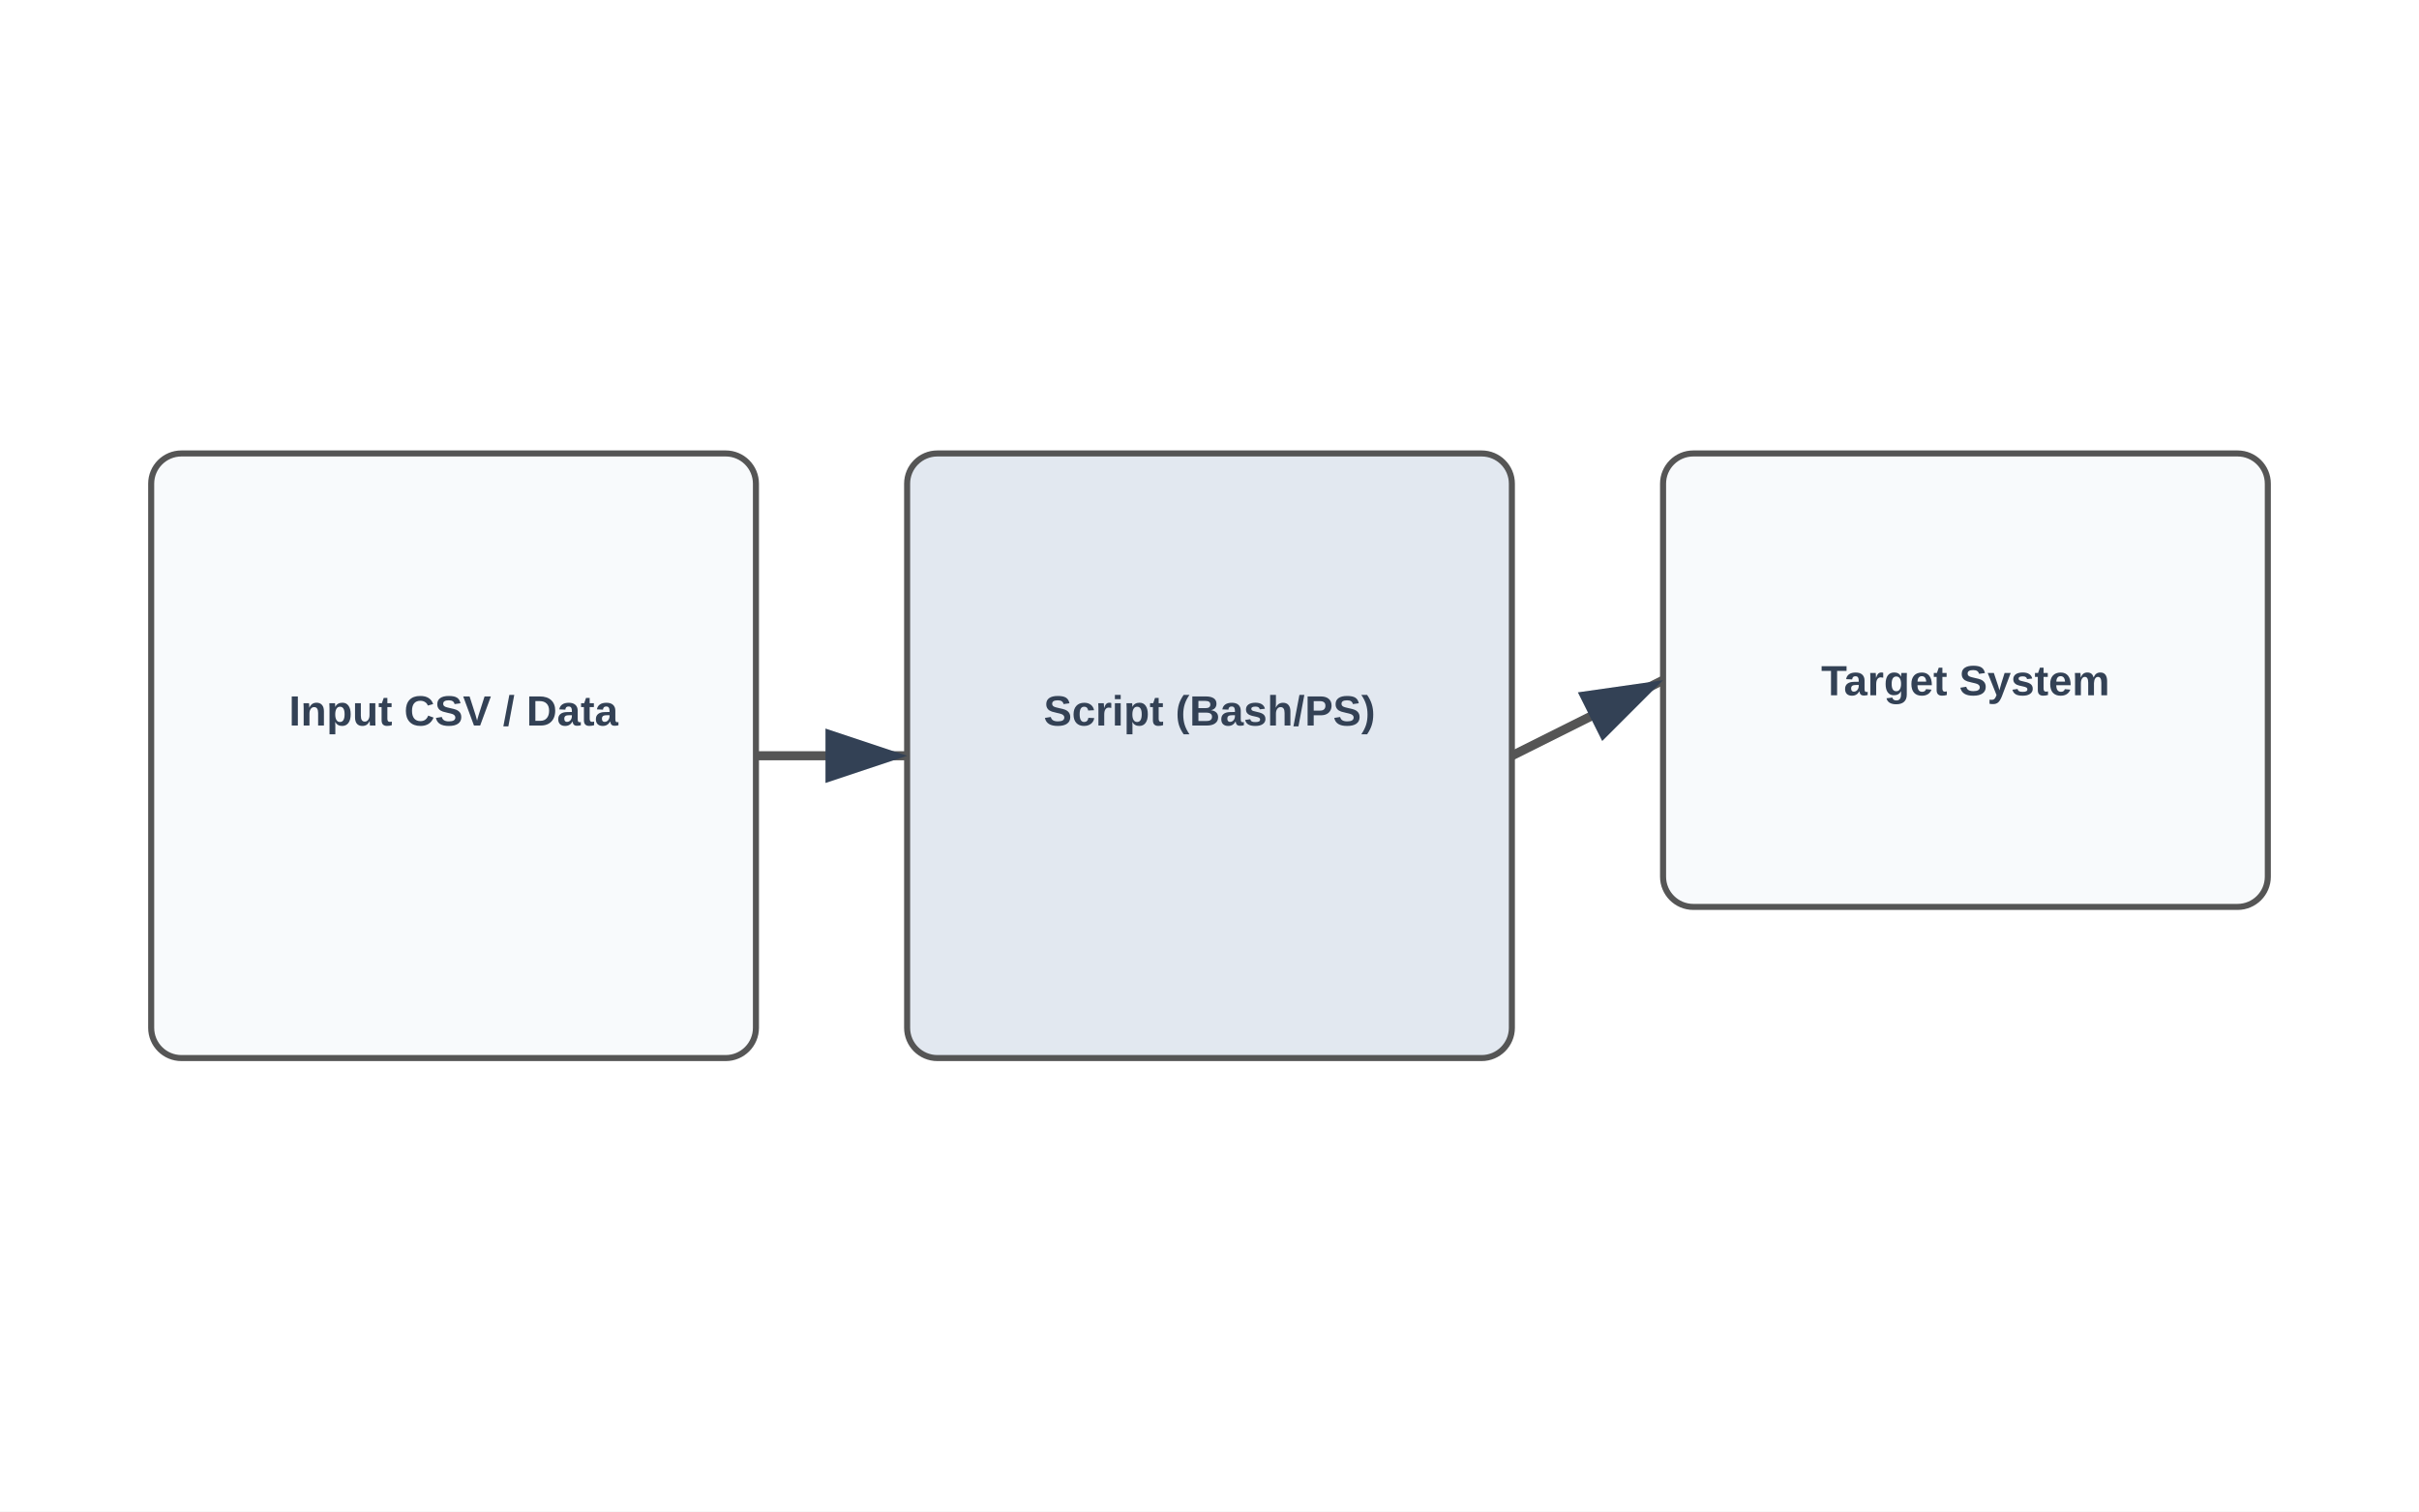
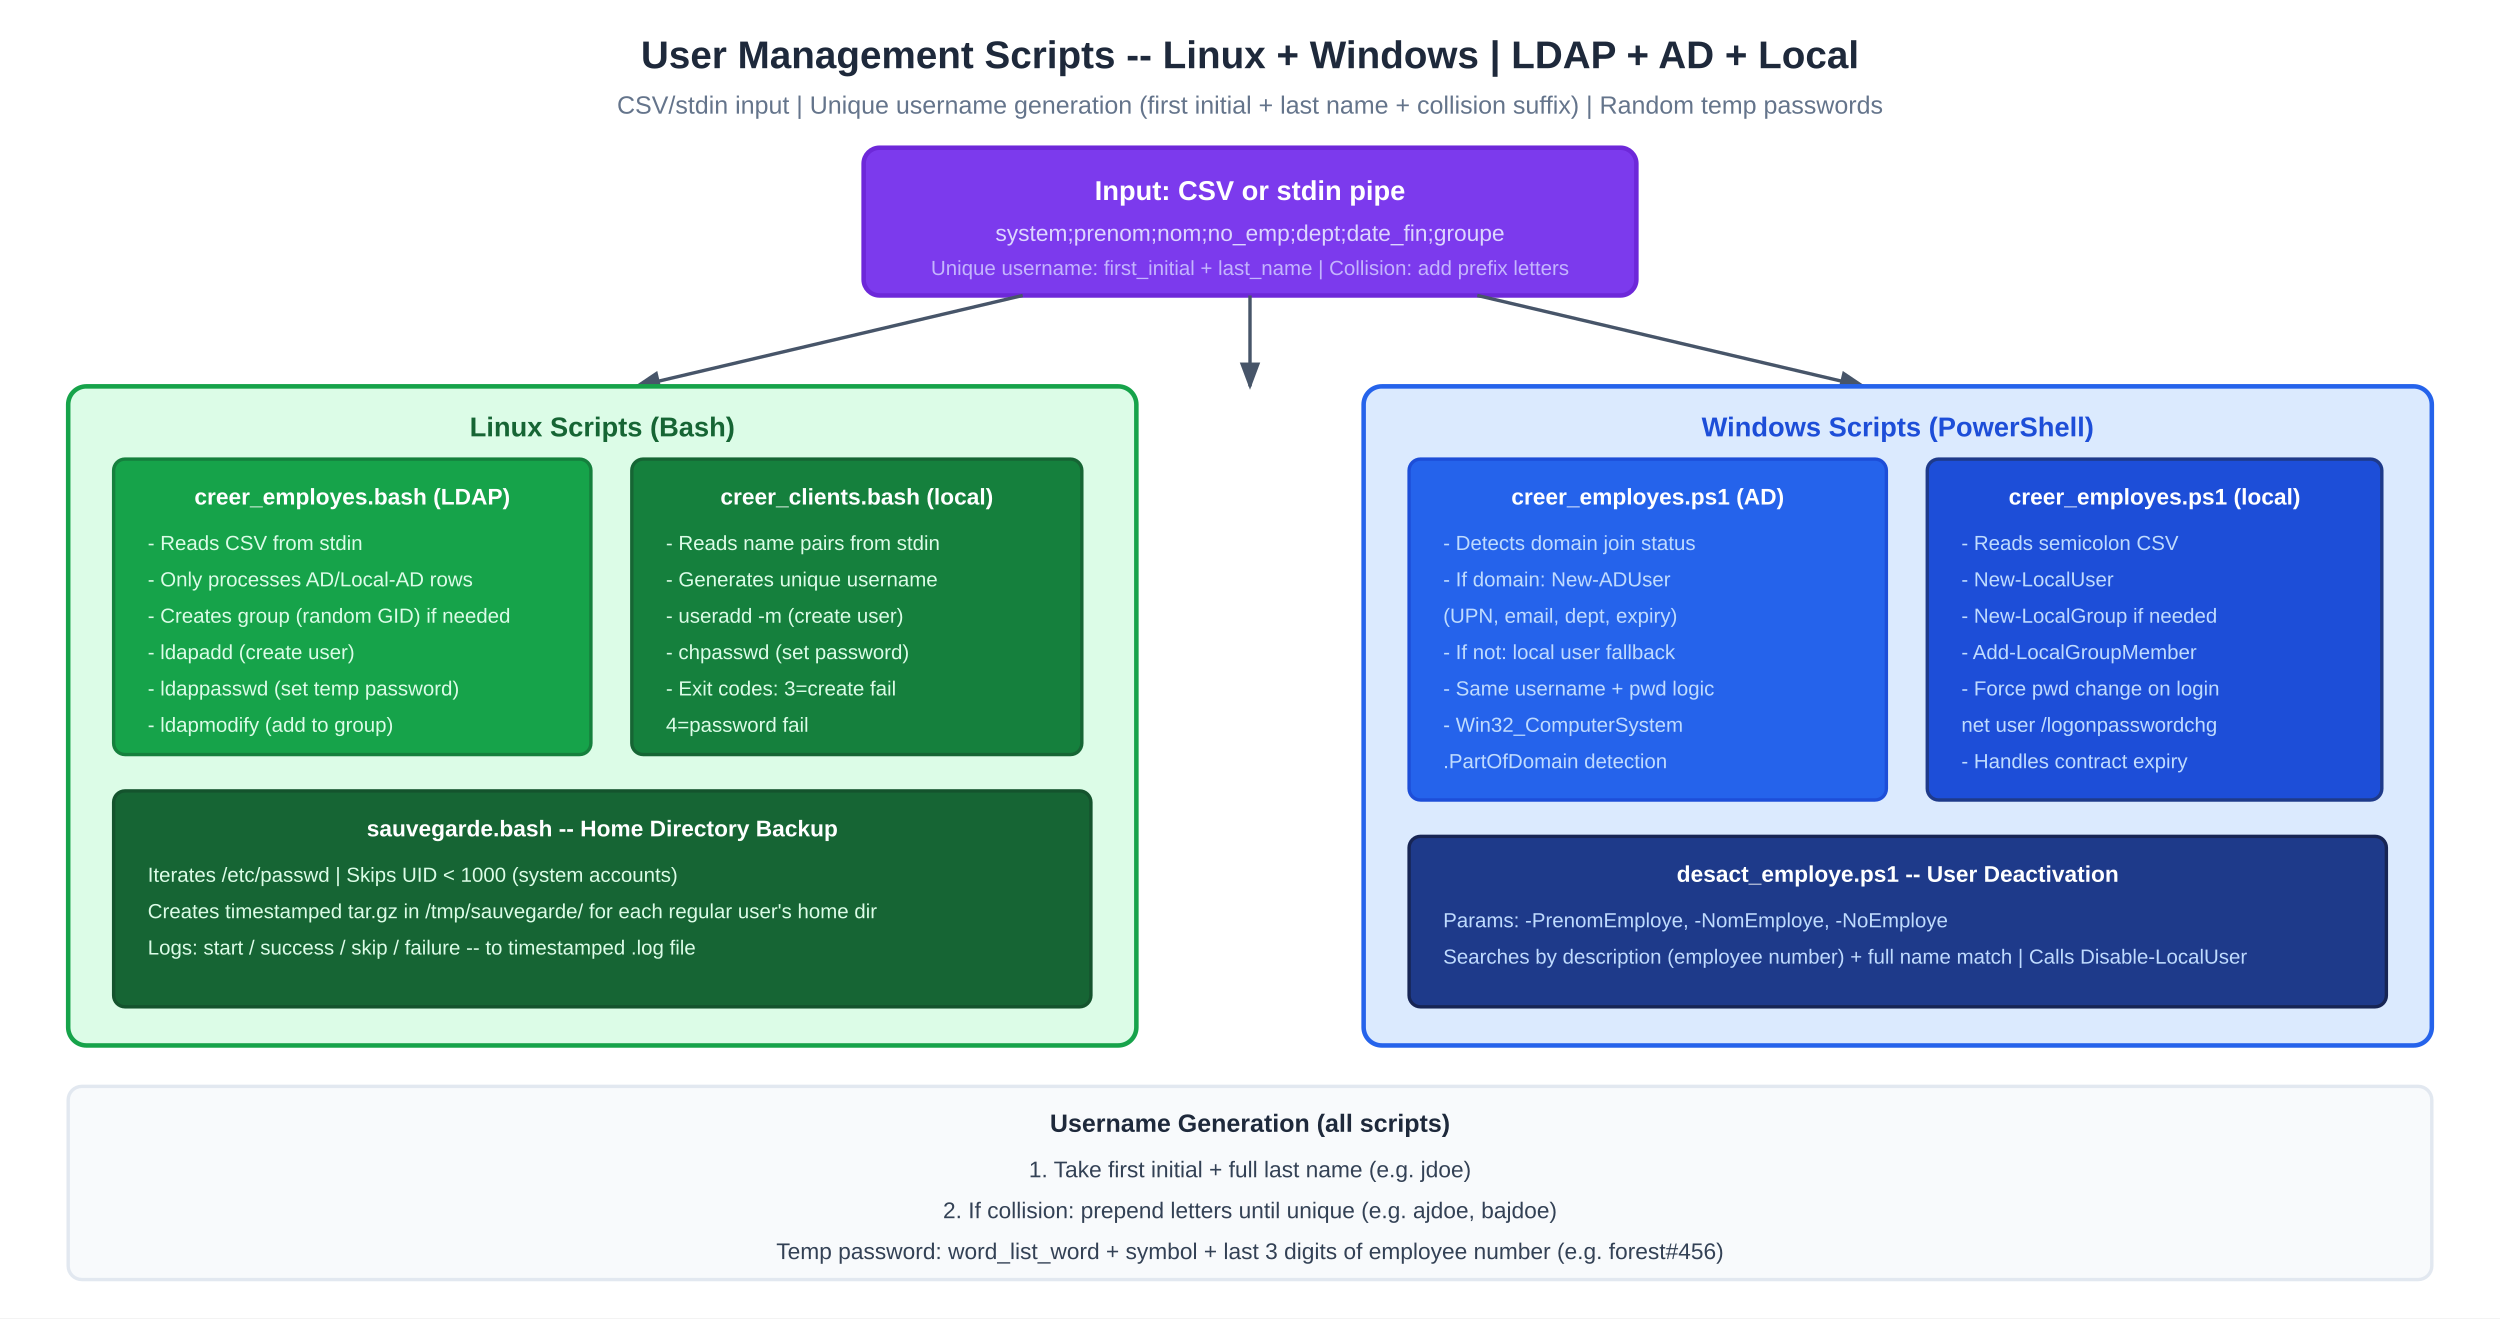
- <svg xmlns="http://www.w3.org/2000/svg" width="800" height="500">
-   <rect width="100%" height="100%" fill="#ffffff" />
-   <rect x="50" y="150" width="200" height="200" rx="10" fill="#f8fafc" stroke="#555" stroke-width="2" />
-   <text x="150" y="240" font-family="Arial" font-weight="bold" font-size="14" text-anchor="middle" fill="#334155">Input CSV / Data</text>
-   <rect x="300" y="150" width="200" height="200" rx="10" fill="#e2e8f0" stroke="#555" stroke-width="2" />
-   <text x="400" y="240" font-family="Arial" font-weight="bold" font-size="14" text-anchor="middle" fill="#334155">Script (Bash/PS)</text>
-   <rect x="550" y="150" width="200" height="150" rx="10" fill="#f8fafc" stroke="#555" stroke-width="2" />
-   <text x="650" y="230" font-family="Arial" font-weight="bold" font-size="14" text-anchor="middle" fill="#334155">Target System</text>
-   <path d="M 250 250 L 300 250" stroke="#555" stroke-width="3" marker-end="url(#arrow)" />
-   <path d="M 500 250 L 550 225" stroke="#555" stroke-width="3" marker-end="url(#arrow)" />
+ <svg xmlns="http://www.w3.org/2000/svg" width="1100" height="580" font-family="Arial, sans-serif">
+   <rect width="1100" height="580" fill="#ffffff" />
+   <text x="550" y="30" text-anchor="middle" font-size="17" font-weight="bold" fill="#1e293b">User Management Scripts -- Linux + Windows  |  LDAP + AD + Local</text>
+   <text x="550" y="50" text-anchor="middle" font-size="11" fill="#64748b">CSV/stdin input  |  Unique username generation (first initial + last name + collision suffix)  |  Random temp passwords</text>
  <defs>
-     <marker id="arrow" markerWidth="10" markerHeight="10" refX="9" refY="3" orient="auto" markerUnits="strokeWidth">
-       <path d="M0,0 L0,6 L9,3 z" fill="#334155" />
+     <marker id="arr" markerWidth="9" markerHeight="9" refX="7" refY="3" orient="auto">
+       <path d="M0,0 L0,6 L8,3 z" fill="#475569" />
    </marker>
  </defs>
+   <rect x="380" y="65" width="340" height="65" rx="7" fill="#7c3aed" stroke="#6d28d9" stroke-width="2" />
+   <text x="550" y="88" text-anchor="middle" font-size="12" font-weight="bold" fill="#ffffff">Input: CSV or stdin pipe</text>
+   <text x="550" y="106" text-anchor="middle" font-size="10" fill="#ddd6fe">system;prenom;nom;no_emp;dept;date_fin;groupe</text>
+   <text x="550" y="121" text-anchor="middle" font-size="9" fill="#c4b5fd">Unique username: first_initial + last_name  |  Collision: add prefix letters</text>
+   <line x1="450" y1="130" x2="280" y2="170" stroke="#475569" stroke-width="1.5" marker-end="url(#arr)" />
+   <line x1="550" y1="130" x2="550" y2="170" stroke="#475569" stroke-width="1.5" marker-end="url(#arr)" />
+   <line x1="650" y1="130" x2="820" y2="170" stroke="#475569" stroke-width="1.5" marker-end="url(#arr)" />
+   <rect x="30" y="170" width="470" height="290" rx="8" fill="#dcfce7" stroke="#16a34a" stroke-width="2" />
+   <text x="265" y="192" text-anchor="middle" font-size="12" font-weight="bold" fill="#166534">Linux Scripts (Bash)</text>
+   <rect x="50" y="202" width="210" height="130" rx="5" fill="#16a34a" stroke="#15803d" stroke-width="1.5" />
+   <text x="155" y="222" text-anchor="middle" font-size="10" font-weight="bold" fill="#ffffff">creer_employes.bash (LDAP)</text>
+   <text x="65" y="242" font-size="9" fill="#dcfce7">- Reads CSV from stdin</text>
+   <text x="65" y="258" font-size="9" fill="#dcfce7">- Only processes AD/Local-AD rows</text>
+   <text x="65" y="274" font-size="9" fill="#dcfce7">- Creates group (random GID) if needed</text>
+   <text x="65" y="290" font-size="9" fill="#dcfce7">- ldapadd (create user)</text>
+   <text x="65" y="306" font-size="9" fill="#dcfce7">- ldappasswd (set temp password)</text>
+   <text x="65" y="322" font-size="9" fill="#dcfce7">- ldapmodify (add to group)</text>
+   <rect x="278" y="202" width="198" height="130" rx="5" fill="#15803d" stroke="#166534" stroke-width="1.5" />
+   <text x="377" y="222" text-anchor="middle" font-size="10" font-weight="bold" fill="#ffffff">creer_clients.bash (local)</text>
+   <text x="293" y="242" font-size="9" fill="#dcfce7">- Reads name pairs from stdin</text>
+   <text x="293" y="258" font-size="9" fill="#dcfce7">- Generates unique username</text>
+   <text x="293" y="274" font-size="9" fill="#dcfce7">- useradd -m (create user)</text>
+   <text x="293" y="290" font-size="9" fill="#dcfce7">- chpasswd (set password)</text>
+   <text x="293" y="306" font-size="9" fill="#dcfce7">- Exit codes: 3=create fail</text>
+   <text x="293" y="322" font-size="9" fill="#dcfce7">  4=password fail</text>
+   <rect x="50" y="348" width="430" height="95" rx="5" fill="#166534" stroke="#14532d" stroke-width="1.5" />
+   <text x="265" y="368" text-anchor="middle" font-size="10" font-weight="bold" fill="#ffffff">sauvegarde.bash -- Home Directory Backup</text>
+   <text x="65" y="388" font-size="9" fill="#dcfce7">Iterates /etc/passwd  |  Skips UID &lt; 1000 (system accounts)</text>
+   <text x="65" y="404" font-size="9" fill="#dcfce7">Creates timestamped tar.gz in /tmp/sauvegarde/ for each regular user's home dir</text>
+   <text x="65" y="420" font-size="9" fill="#dcfce7">Logs: start / success / skip / failure -- to timestamped .log file</text>
+   <rect x="600" y="170" width="470" height="290" rx="8" fill="#dbeafe" stroke="#2563eb" stroke-width="2" />
+   <text x="835" y="192" text-anchor="middle" font-size="12" font-weight="bold" fill="#1d4ed8">Windows Scripts (PowerShell)</text>
+   <rect x="620" y="202" width="210" height="150" rx="5" fill="#2563eb" stroke="#1d4ed8" stroke-width="1.5" />
+   <text x="725" y="222" text-anchor="middle" font-size="10" font-weight="bold" fill="#ffffff">creer_employes.ps1 (AD)</text>
+   <text x="635" y="242" font-size="9" fill="#bfdbfe">- Detects domain join status</text>
+   <text x="635" y="258" font-size="9" fill="#bfdbfe">- If domain: New-ADUser</text>
+   <text x="635" y="274" font-size="9" fill="#bfdbfe">  (UPN, email, dept, expiry)</text>
+   <text x="635" y="290" font-size="9" fill="#bfdbfe">- If not: local user fallback</text>
+   <text x="635" y="306" font-size="9" fill="#bfdbfe">- Same username + pwd logic</text>
+   <text x="635" y="322" font-size="9" fill="#bfdbfe">- Win32_ComputerSystem</text>
+   <text x="635" y="338" font-size="9" fill="#bfdbfe">  .PartOfDomain detection</text>
+   <rect x="848" y="202" width="200" height="150" rx="5" fill="#1d4ed8" stroke="#1e3a8a" stroke-width="1.5" />
+   <text x="948" y="222" text-anchor="middle" font-size="10" font-weight="bold" fill="#ffffff">creer_employes.ps1 (local)</text>
+   <text x="863" y="242" font-size="9" fill="#bfdbfe">- Reads semicolon CSV</text>
+   <text x="863" y="258" font-size="9" fill="#bfdbfe">- New-LocalUser</text>
+   <text x="863" y="274" font-size="9" fill="#bfdbfe">- New-LocalGroup if needed</text>
+   <text x="863" y="290" font-size="9" fill="#bfdbfe">- Add-LocalGroupMember</text>
+   <text x="863" y="306" font-size="9" fill="#bfdbfe">- Force pwd change on login</text>
+   <text x="863" y="322" font-size="9" fill="#bfdbfe">  net user /logonpasswordchg</text>
+   <text x="863" y="338" font-size="9" fill="#bfdbfe">- Handles contract expiry</text>
+   <rect x="620" y="368" width="430" height="75" rx="5" fill="#1e3a8a" stroke="#172554" stroke-width="1.5" />
+   <text x="835" y="388" text-anchor="middle" font-size="10" font-weight="bold" fill="#ffffff">desact_employe.ps1 -- User Deactivation</text>
+   <text x="635" y="408" font-size="9" fill="#bfdbfe">Params: -PrenomEmploye, -NomEmploye, -NoEmploye</text>
+   <text x="635" y="424" font-size="9" fill="#bfdbfe">Searches by description (employee number) + full name match  |  Calls Disable-LocalUser</text>
+   <rect x="30" y="478" width="1040" height="85" rx="6" fill="#f8fafc" stroke="#e2e8f0" stroke-width="1.5" />
+   <text x="550" y="498" text-anchor="middle" font-size="11" font-weight="bold" fill="#1e293b">Username Generation (all scripts)</text>
+   <text x="550" y="518" text-anchor="middle" font-size="10" fill="#334155">1. Take first initial + full last name  (e.g. jdoe)</text>
+   <text x="550" y="536" text-anchor="middle" font-size="10" fill="#334155">2. If collision: prepend letters until unique  (e.g. ajdoe, bajdoe)</text>
+   <text x="550" y="554" text-anchor="middle" font-size="10" fill="#334155">Temp password: word_list_word + symbol + last 3 digits of employee number  (e.g. forest#456)</text>
</svg>
